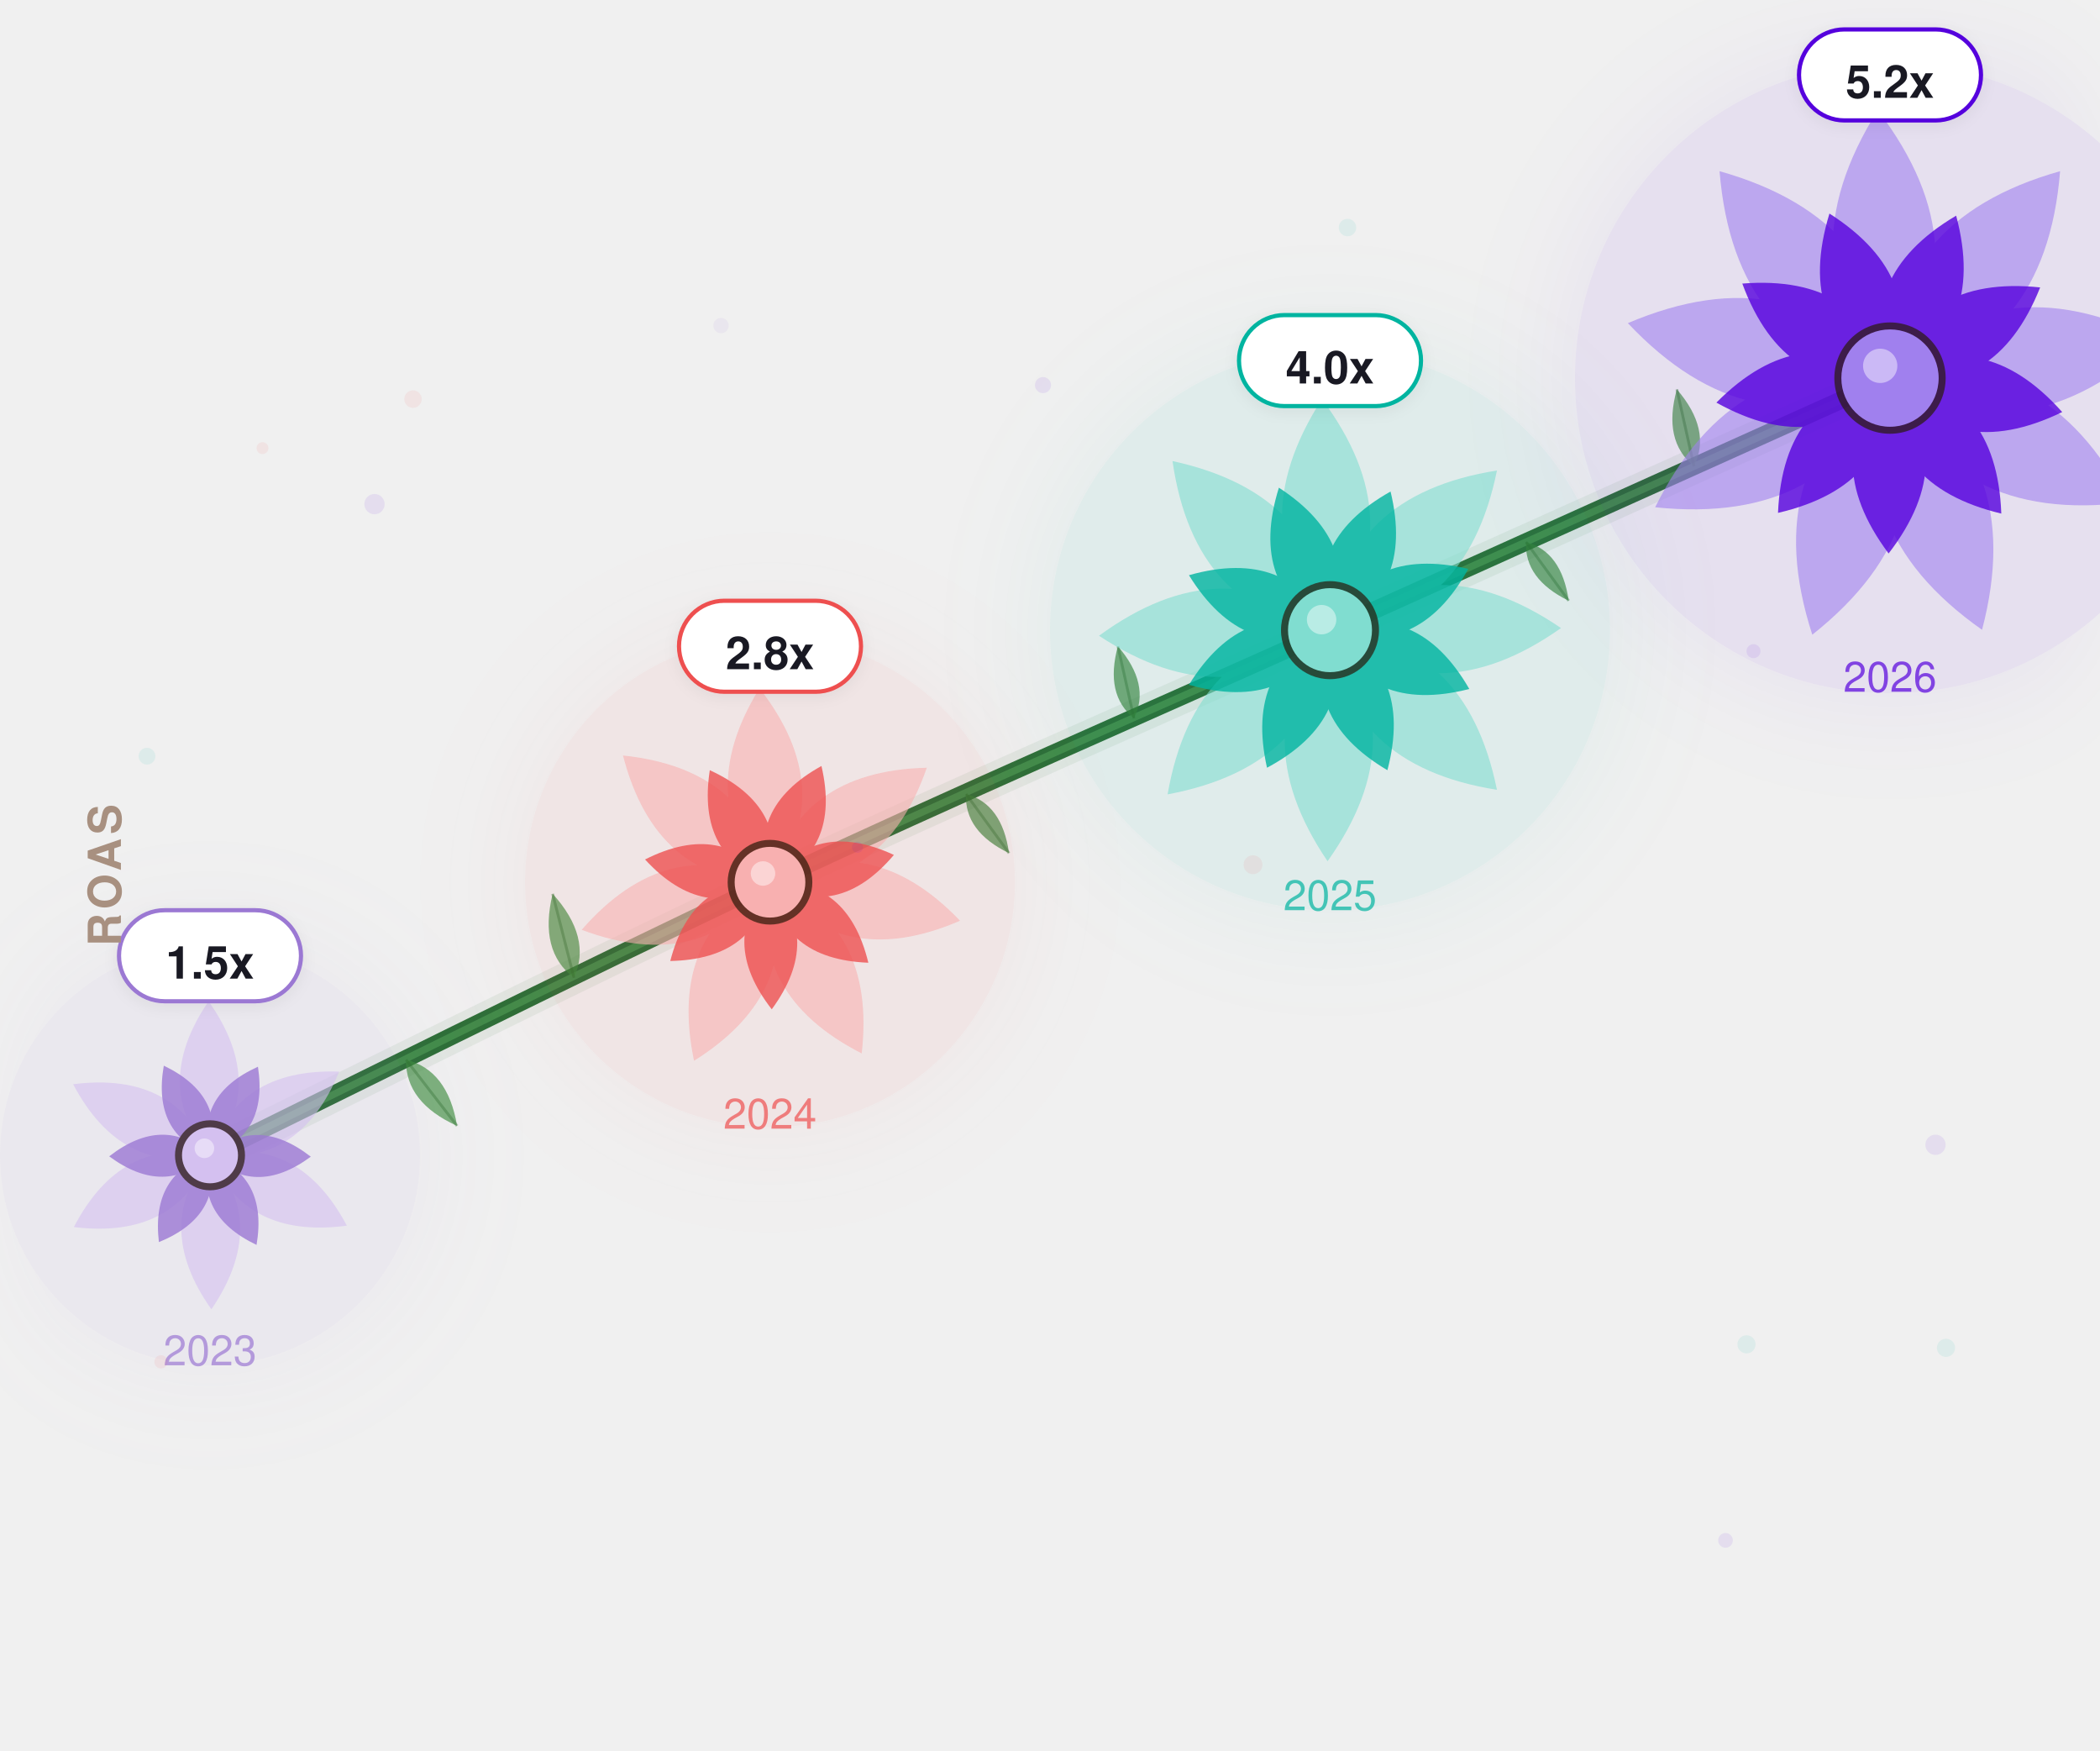
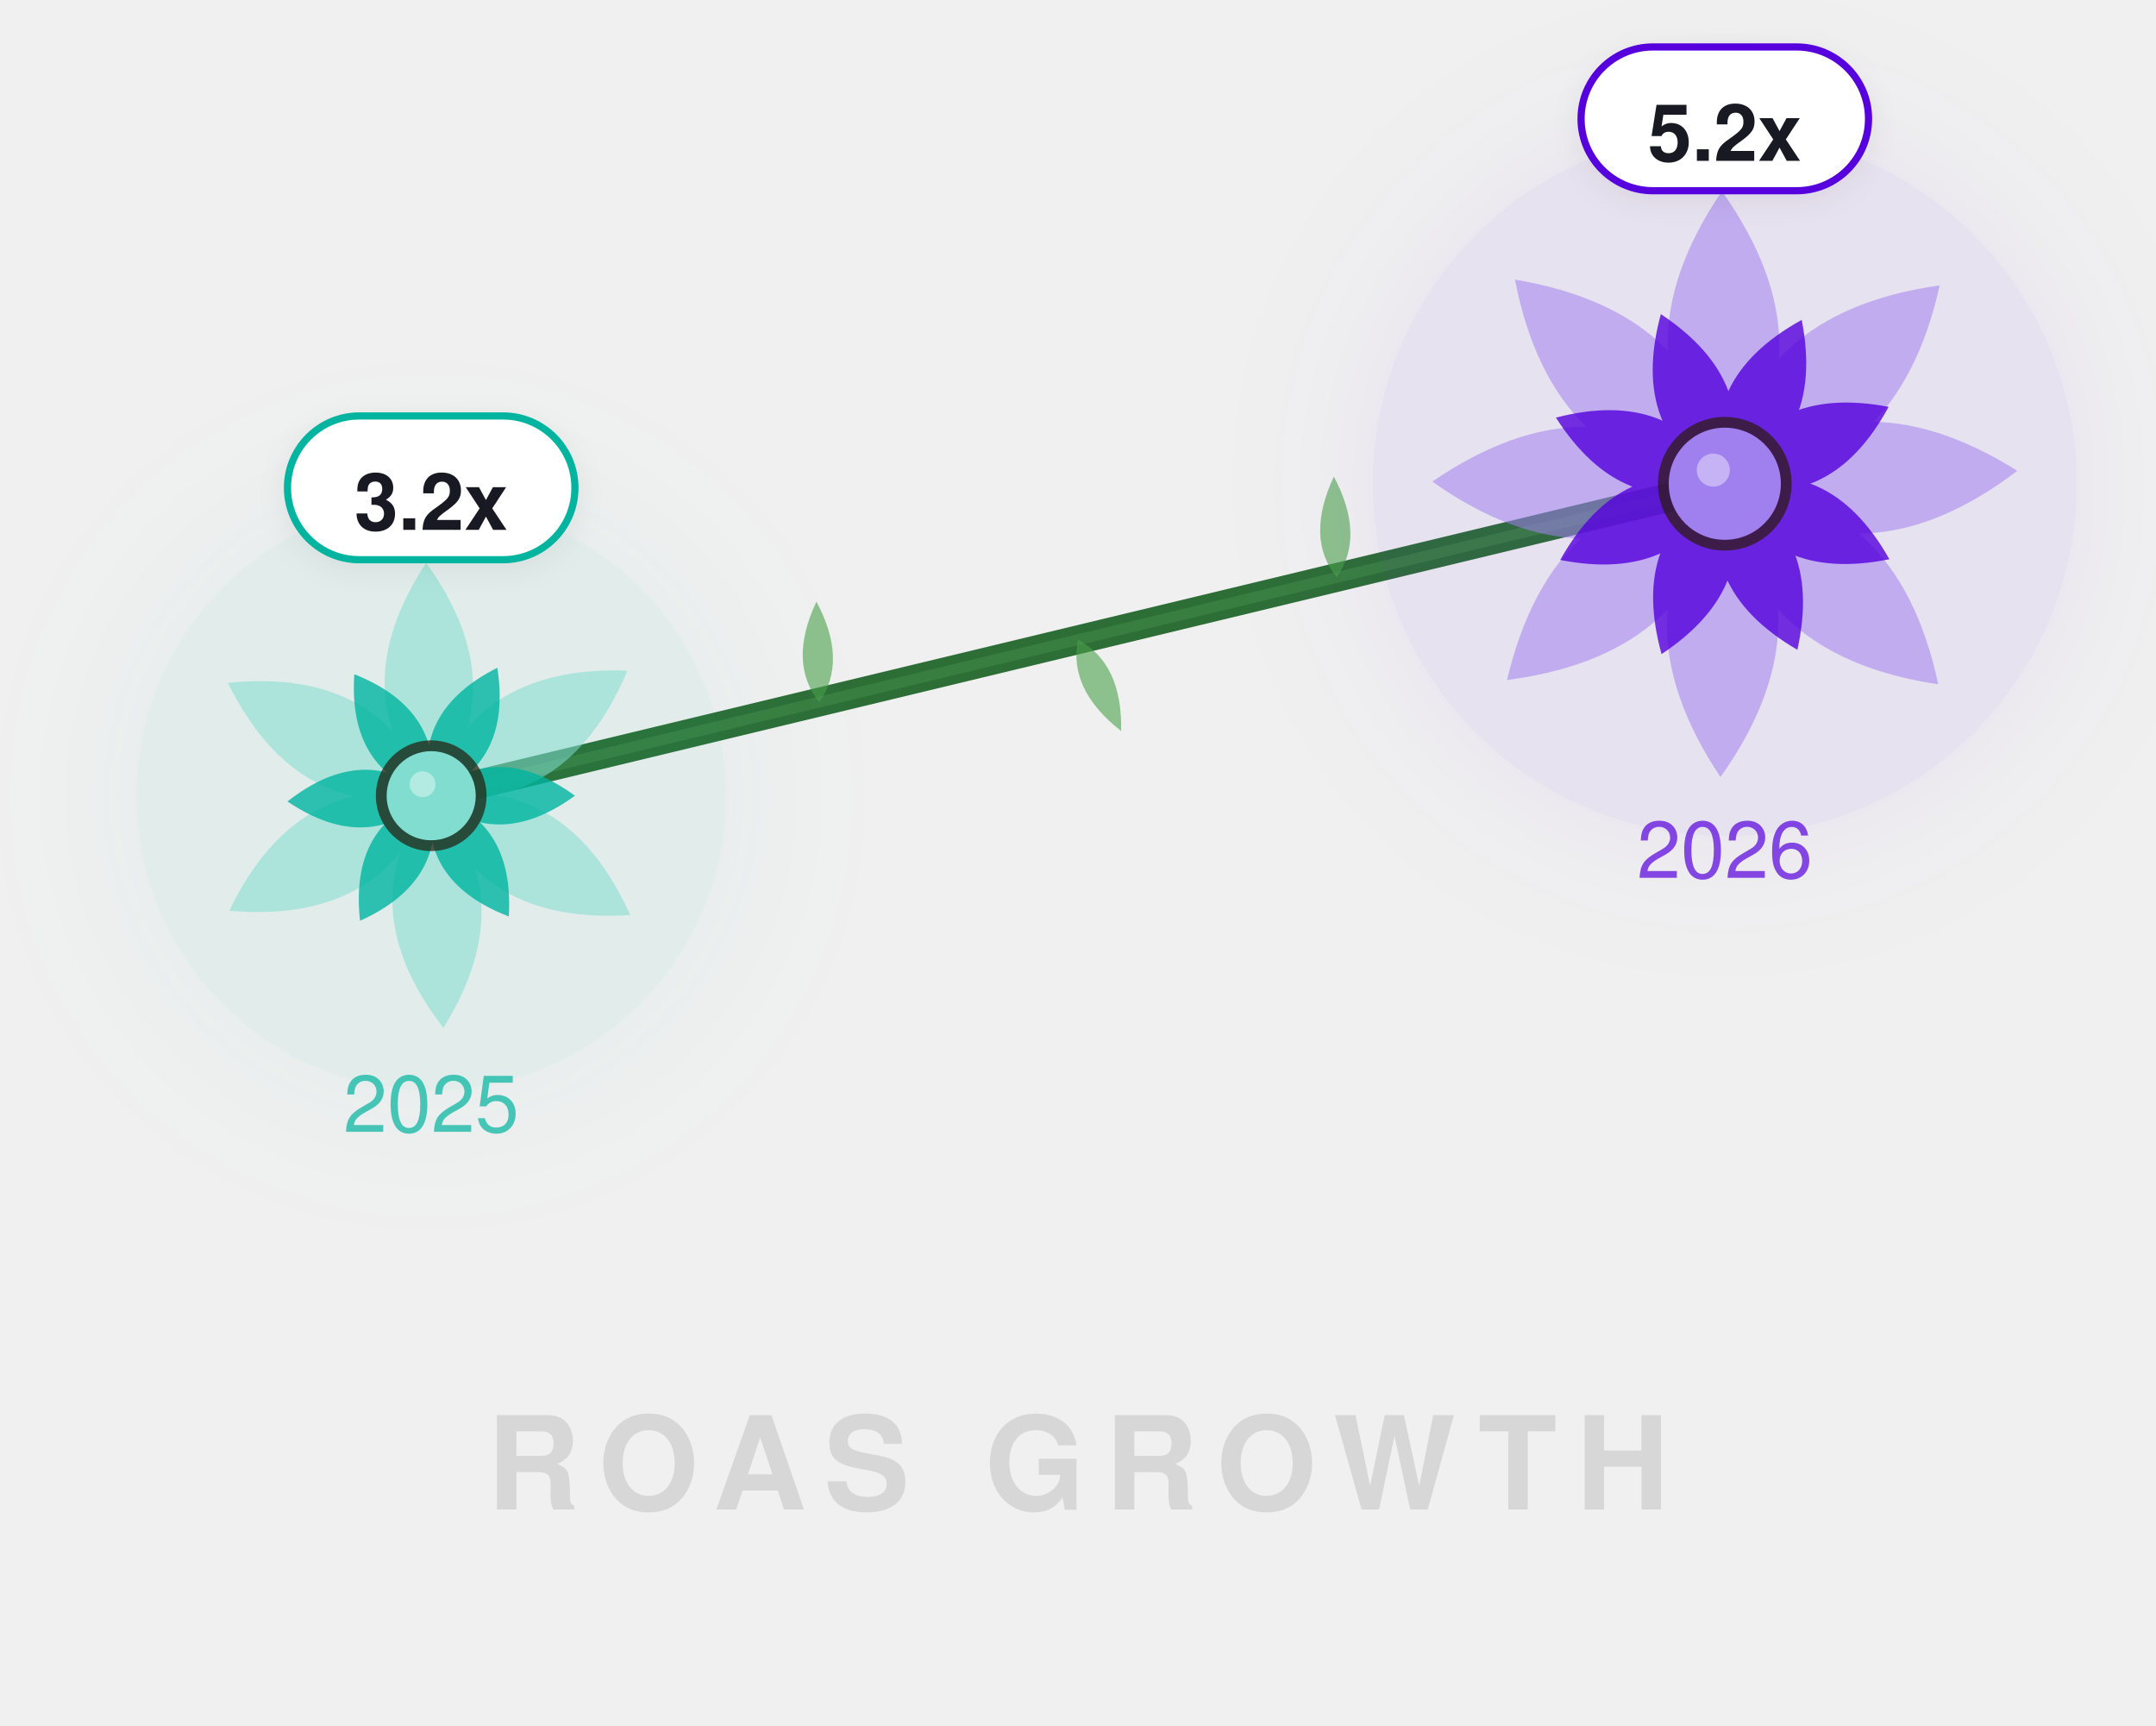
- <svg xmlns="http://www.w3.org/2000/svg" viewBox="0 0 600 500" width="600" height="500">
+ <svg xmlns="http://www.w3.org/2000/svg" viewBox="0 0 300 240" width="300" height="240">
  <defs>
-     <filter id="softglow" x="-50%" y="-50%" width="200%" height="200%">
-       <feGaussianBlur stdDeviation="18" result="blur" />
+     <filter id="sg" x="-50%" y="-50%" width="200%" height="200%">
+       <feGaussianBlur stdDeviation="12" result="b" />
      <feMerge>
-         <feMergeNode in="blur" />
+         <feMergeNode in="b" />
        <feMergeNode in="SourceGraphic" />
      </feMerge>
    </filter>
-     <filter id="shadow" x="-30%" y="-30%" width="160%" height="160%">
+     <filter id="sh" x="-30%" y="-30%" width="160%" height="160%">
      <feDropShadow dx="0" dy="1" stdDeviation="2" flood-color="#000" flood-opacity="0.06" />
    </filter>
  </defs>
-   <rect width="600" height="500" fill="none" />
-   <path d="M 60.0 330.0 C 86.7 317.0, 166.7 277.0, 220.0 252.0 C 273.3 227.0, 326.7 204.0, 380.0 180.0 C 433.3 156.0, 513.3 120.0, 540.0 108.0" fill="none" stroke="#2D6E37" stroke-width="10" opacity="0.08" stroke-linecap="round" />
-   <path d="M 60.0 330.0 C 86.7 317.0, 166.7 277.0, 220.0 252.0 C 273.3 227.0, 326.7 204.0, 380.0 180.0 C 433.3 156.0, 513.3 120.0, 540.0 108.0" fill="none" stroke="#2D6E37" stroke-width="5" stroke-linecap="round" />
-   <path d="M 60.0 330.0 C 86.7 317.0, 166.7 277.0, 220.0 252.0 C 273.3 227.0, 326.7 204.0, 380.0 180.0 C 433.3 156.0, 513.3 120.0, 540.0 108.0" fill="none" stroke="#5AB060" stroke-width="2" opacity="0.45" stroke-linecap="round" />
-   <path d="M 116.0 302.7 Q 115.8 314.9 130.6 321.6 Q 127.9 305.6 116.0 302.7" fill="#3C8C3C" opacity="0.65" />
-   <line x1="116.0" y1="302.7" x2="130.6" y2="321.6" stroke="#2A6A2A" stroke-width="0.8" opacity="0.35" />
-   <path d="M 164.0 279.3 Q 169.2 267.8 157.9 255.3 Q 153.9 271.7 164.0 279.3" fill="#3C8C3C" opacity="0.65" />
-   <line x1="164.0" y1="279.3" x2="157.9" y2="255.3" stroke="#2A6A2A" stroke-width="0.8" opacity="0.35" />
-   <path d="M 276.0 226.8 Q 275.5 237.5 288.3 243.7 Q 286.3 229.6 276.0 226.8" fill="#358035" opacity="0.65" />
-   <line x1="276.0" y1="226.8" x2="288.3" y2="243.7" stroke="#2A6A2A" stroke-width="0.8" opacity="0.35" />
-   <path d="M 324.0 205.2 Q 328.8 195.5 319.4 184.6 Q 315.6 198.4 324.0 205.2" fill="#358035" opacity="0.65" />
-   <line x1="324.0" y1="205.2" x2="319.4" y2="184.6" stroke="#2A6A2A" stroke-width="0.8" opacity="0.35" />
-   <path d="M 436.0 154.8 Q 435.5 165.4 448.2 171.6 Q 446.2 157.6 436.0 154.8" fill="#358035" opacity="0.65" />
-   <line x1="436.0" y1="154.8" x2="448.2" y2="171.6" stroke="#2A6A2A" stroke-width="0.8" opacity="0.35" />
-   <path d="M 484.0 133.2 Q 489.1 122.8 479.1 111.2 Q 475.0 125.9 484.0 133.2" fill="#3C8C3C" opacity="0.65" />
-   <line x1="484.0" y1="133.2" x2="479.1" y2="111.2" stroke="#2A6A2A" stroke-width="0.8" opacity="0.35" />
-   <circle cx="60.0" cy="330.0" r="60" fill="#9B78D3" opacity="0.07" filter="url(#softglow)" />
-   <g opacity="0.6">
-     <path d="M 60.0 330.0 Q 76.6 310.1 59.6 286.0 Q 43.0 310.3 60.0 330.0" fill="#D4C0F0" />
-     <path d="M 60.0 330.0 Q 85.8 333.3 96.9 306.1 Q 67.5 305.1 60.0 330.0" fill="#D4C0F0" />
-     <path d="M 60.0 330.0 Q 69.9 354.0 99.1 350.1 Q 85.3 324.1 60.0 330.0" fill="#D4C0F0" />
-     <path d="M 60.0 330.0 Q 43.4 350.0 60.4 374.0 Q 77.0 349.6 60.0 330.0" fill="#D4C0F0" />
-     <path d="M 60.0 330.0 Q 34.7 324.4 21.1 350.5 Q 50.3 354.1 60.0 330.0" fill="#D4C0F0" />
-     <path d="M 60.0 330.0 Q 50.2 306.0 20.9 309.7 Q 34.7 335.8 60.0 330.0" fill="#D4C0F0" />
+   <rect width="300" height="240" fill="none" />
+   <line x1="60.0" y1="110.667" x2="240.0" y2="67.333" stroke="#2D6E37" stroke-width="4" stroke-linecap="round" />
+   <line x1="60.0" y1="110.667" x2="240.0" y2="67.333" stroke="#4A9650" stroke-width="1.5" opacity="0.4" stroke-linecap="round" />
+   <path d="M 114.0 97.7 Q 118.0 91.9 113.6 83.7 Q 109.6 92.2 114.0 97.7" fill="#4AA04A" opacity="0.6" />
+   <path d="M 150.0 89.0 Q 148.6 95.9 156.0 101.7 Q 156.2 92.3 150.0 89.0" fill="#4AA04A" opacity="0.6" />
+   <path d="M 186.0 80.3 Q 190.0 74.6 185.6 66.3 Q 181.6 74.9 186.0 80.3" fill="#4AA04A" opacity="0.6" />
+   <circle cx="60.0" cy="110.7" r="41" fill="#00B4A0" opacity="0.06" filter="url(#sg)" />
+   <g opacity="0.55">
+     <path d="M 60.0 110.7 Q 72.0 95.9 59.3 78.3 Q 47.4 96.4 60.0 110.7" fill="#80DDD0" />
+     <path d="M 60.0 110.7 Q 78.9 113.3 87.3 93.3 Q 65.7 92.5 60.0 110.7" fill="#80DDD0" />
+     <path d="M 60.0 110.7 Q 66.1 128.7 87.7 127.3 Q 78.8 107.6 60.0 110.7" fill="#80DDD0" />
+     <path d="M 60.0 110.7 Q 48.4 125.8 61.7 143.0 Q 73.1 124.6 60.0 110.7" fill="#80DDD0" />
+     <path d="M 60.0 110.7 Q 41.3 107.2 31.9 126.7 Q 53.5 128.6 60.0 110.7" fill="#80DDD0" />
+     <path d="M 60.0 110.7 Q 53.3 92.8 31.7 95.0 Q 41.3 114.4 60.0 110.7" fill="#80DDD0" />
  </g>
  <g opacity="0.8">
-     <path d="M 60.0 330.0 Q 76.7 324.3 73.7 304.7 Q 55.6 312.9 60.0 330.0" fill="#9B78D3" />
-     <path d="M 60.0 330.0 Q 72.8 342.2 88.8 330.4 Q 73.1 318.2 60.0 330.0" fill="#9B78D3" />
-     <path d="M 60.0 330.0 Q 55.3 347.0 73.3 355.6 Q 76.6 336.0 60.0 330.0" fill="#9B78D3" />
-     <path d="M 60.0 330.0 Q 43.1 335.1 45.4 354.8 Q 63.8 347.3 60.0 330.0" fill="#9B78D3" />
-     <path d="M 60.0 330.0 Q 46.9 318.1 31.2 330.3 Q 47.2 342.1 60.0 330.0" fill="#9B78D3" />
-     <path d="M 60.0 330.0 Q 64.7 313.0 46.8 304.4 Q 43.4 324.0 60.0 330.0" fill="#9B78D3" />
+     <path d="M 60.0 110.7 Q 71.3 106.4 69.2 92.9 Q 57.1 99.0 60.0 110.7" fill="#00B4A0" />
+     <path d="M 60.0 110.7 Q 69.0 118.7 80.0 110.7 Q 69.0 102.7 60.0 110.7" fill="#00B4A0" />
+     <path d="M 60.0 110.7 Q 58.1 122.6 70.8 127.5 Q 71.6 113.9 60.0 110.7" fill="#00B4A0" />
+     <path d="M 60.0 110.7 Q 48.6 114.5 50.1 128.1 Q 62.5 122.5 60.0 110.7" fill="#00B4A0" />
+     <path d="M 60.0 110.7 Q 50.7 103.1 40.0 111.5 Q 51.3 119.1 60.0 110.7" fill="#00B4A0" />
+     <path d="M 60.0 110.7 Q 61.9 98.8 49.3 93.8 Q 48.4 107.3 60.0 110.7" fill="#00B4A0" />
  </g>
-   <circle cx="60.0" cy="330.0" r="10.0" fill="#2A1A0A" opacity="0.7" />
-   <circle cx="60.0" cy="330.0" r="8.0" fill="#D4C0F0" />
-   <circle cx="58.4" cy="328.0" r="2.8" fill="white" opacity="0.45" />
-   <rect x="34.0" y="260.0" width="52" height="26" rx="13" fill="white" stroke="#9B78D3" stroke-width="1.2" filter="url(#shadow)" />
-   <text x="60" y="275.0" text-anchor="middle" dominant-baseline="middle" font-family="Helvetica, Arial, sans-serif" font-size="13" font-weight="700" fill="#191923">1.5x</text>
-   <text x="60" y="390.0" text-anchor="middle" font-family="Helvetica, Arial, sans-serif" font-size="12" font-weight="500" fill="#9B78D3" opacity="0.7">2023</text>
-   <circle cx="220.0" cy="252.0" r="70" fill="#EE5050" opacity="0.07" filter="url(#softglow)" />
-   <g opacity="0.6">
-     <path d="M 220.0 252.0 Q 239.8 225.9 217.0 196.6 Q 197.5 228.2 220.0 252.0" fill="#F8B0B0" />
-     <path d="M 220.0 252.0 Q 252.6 254.4 264.8 219.3 Q 227.7 220.2 220.0 252.0" fill="#F8B0B0" />
-     <path d="M 220.0 252.0 Q 240.3 277.7 274.3 263.0 Q 248.6 236.2 220.0 252.0" fill="#F8B0B0" />
-     <path d="M 220.0 252.0 Q 213.1 284.0 246.2 300.9 Q 250.4 264.0 220.0 252.0" fill="#F8B0B0" />
-     <path d="M 220.0 252.0 Q 190.7 266.6 198.3 303.0 Q 229.7 283.3 220.0 252.0" fill="#F8B0B0" />
-     <path d="M 220.0 252.0 Q 190.6 237.6 166.2 265.6 Q 201.0 278.6 220.0 252.0" fill="#F8B0B0" />
-     <path d="M 220.0 252.0 Q 214.9 219.7 178.0 215.8 Q 187.3 251.8 220.0 252.0" fill="#F8B0B0" />
+   <circle cx="60.0" cy="110.7" r="7.7" fill="#2A1A0A" opacity="0.7" />
+   <circle cx="60.0" cy="110.7" r="6.2" fill="#80DDD0" />
+   <circle cx="58.8" cy="109.1" r="1.8" fill="white" opacity="0.4" />
+   <rect x="40.0" y="57.867" width="40" height="20" rx="10" fill="white" stroke="#00B4A0" stroke-width="1" filter="url(#sh)" />
+   <text x="60" y="69.867" text-anchor="middle" dominant-baseline="middle" font-family="Helvetica,Arial,sans-serif" font-size="11" font-weight="700" fill="#191923">3.2x</text>
+   <text x="60" y="157.467" text-anchor="middle" font-family="Helvetica,Arial,sans-serif" font-size="11" font-weight="500" fill="#00B4A0" opacity="0.7">2025</text>
+   <circle cx="240.0" cy="67.3" r="49" fill="#5500DD" opacity="0.06" filter="url(#sg)" />
+   <g opacity="0.55">
+     <path d="M 240.0 67.3 Q 255.4 48.9 239.6 26.6 Q 224.3 49.1 240.0 67.3" fill="#A080EE" />
+     <path d="M 240.0 67.3 Q 264.0 66.3 269.9 39.7 Q 242.9 43.5 240.0 67.3" fill="#A080EE" />
+     <path d="M 240.0 67.3 Q 259.0 82.0 280.7 65.5 Q 257.6 51.0 240.0 67.3" fill="#A080EE" />
+     <path d="M 240.0 67.3 Q 242.8 91.2 269.7 95.2 Q 264.0 68.5 240.0 67.3" fill="#A080EE" />
+     <path d="M 240.0 67.3 Q 224.2 85.4 239.4 108.1 Q 255.2 85.9 240.0 67.3" fill="#A080EE" />
+     <path d="M 240.0 67.3 Q 216.0 68.0 209.7 94.6 Q 236.7 91.1 240.0 67.3" fill="#A080EE" />
+     <path d="M 240.0 67.3 Q 221.8 51.6 199.3 67.0 Q 221.5 82.7 240.0 67.3" fill="#A080EE" />
+     <path d="M 240.0 67.3 Q 237.7 43.4 210.8 38.9 Q 216.0 65.6 240.0 67.3" fill="#A080EE" />
  </g>
  <g opacity="0.8">
-     <path d="M 220.0 252.0 Q 240.4 243.2 234.7 218.8 Q 212.8 230.9 220.0 252.0" fill="#EE5050" />
-     <path d="M 220.0 252.0 Q 239.2 263.3 255.4 244.2 Q 232.7 233.7 220.0 252.0" fill="#EE5050" />
-     <path d="M 220.0 252.0 Q 223.0 274.0 248.1 275.0 Q 242.2 250.7 220.0 252.0" fill="#EE5050" />
-     <path d="M 220.0 252.0 Q 205.1 268.5 220.5 288.3 Q 235.3 268.1 220.0 252.0" fill="#EE5050" />
-     <path d="M 220.0 252.0 Q 197.8 250.3 191.5 274.5 Q 216.6 274.0 220.0 252.0" fill="#EE5050" />
-     <path d="M 220.0 252.0 Q 206.7 234.2 184.3 245.5 Q 201.2 263.9 220.0 252.0" fill="#EE5050" />
-     <path d="M 220.0 252.0 Q 225.6 230.5 202.8 220.0 Q 199.0 244.8 220.0 252.0" fill="#EE5050" />
+     <path d="M 240.0 67.3 Q 254.0 61.4 250.7 44.5 Q 235.7 52.8 240.0 67.3" fill="#5500DD" />
+     <path d="M 240.0 67.3 Q 254.6 71.7 262.8 56.6 Q 246.0 53.4 240.0 67.3" fill="#5500DD" />
+     <path d="M 240.0 67.3 Q 246.1 81.2 262.9 77.8 Q 254.5 62.9 240.0 67.3" fill="#5500DD" />
+     <path d="M 240.0 67.3 Q 235.3 81.8 250.1 90.4 Q 253.8 73.7 240.0 67.3" fill="#5500DD" />
+     <path d="M 240.0 67.3 Q 226.6 74.4 231.2 91.0 Q 245.5 81.5 240.0 67.3" fill="#5500DD" />
+     <path d="M 240.0 67.3 Q 225.5 62.9 217.1 77.9 Q 233.9 81.2 240.0 67.3" fill="#5500DD" />
+     <path d="M 240.0 67.3 Q 233.1 53.8 216.5 58.1 Q 225.8 72.6 240.0 67.3" fill="#5500DD" />
+     <path d="M 240.0 67.3 Q 245.4 53.2 231.1 43.7 Q 226.6 60.3 240.0 67.3" fill="#5500DD" />
  </g>
-   <circle cx="220.0" cy="252.0" r="12.1" fill="#2A1A0A" opacity="0.7" />
-   <circle cx="220.0" cy="252.0" r="10.1" fill="#F8B0B0" />
-   <circle cx="218.0" cy="249.5" r="3.5" fill="white" opacity="0.45" />
-   <rect x="194.0" y="171.6" width="52" height="26" rx="13" fill="white" stroke="#EE5050" stroke-width="1.2" filter="url(#shadow)" />
-   <text x="220" y="186.6" text-anchor="middle" dominant-baseline="middle" font-family="Helvetica, Arial, sans-serif" font-size="13" font-weight="700" fill="#191923">2.8x</text>
-   <text x="220" y="322.4" text-anchor="middle" font-family="Helvetica, Arial, sans-serif" font-size="12" font-weight="500" fill="#EE5050" opacity="0.7">2024</text>
-   <circle cx="380.0" cy="180.0" r="80" fill="#00B4A0" opacity="0.07" filter="url(#softglow)" />
-   <g opacity="0.6">
-     <path d="M 380.0 180.0 Q 404.1 149.4 377.7 114.0 Q 353.8 151.2 380.0 180.0" fill="#80DDD0" />
-     <path d="M 380.0 180.0 Q 418.9 177.7 427.7 134.4 Q 384.0 141.3 380.0 180.0" fill="#80DDD0" />
-     <path d="M 380.0 180.0 Q 409.9 204.9 446.0 179.4 Q 409.5 154.5 380.0 180.0" fill="#80DDD0" />
-     <path d="M 380.0 180.0 Q 384.0 218.7 427.7 225.6 Q 418.9 182.3 380.0 180.0" fill="#80DDD0" />
-     <path d="M 380.0 180.0 Q 354.5 209.4 379.3 246.0 Q 404.9 210.0 380.0 180.0" fill="#80DDD0" />
-     <path d="M 380.0 180.0 Q 341.2 183.4 333.6 226.9 Q 377.0 218.8 380.0 180.0" fill="#80DDD0" />
-     <path d="M 380.0 180.0 Q 349.7 155.5 314.0 181.6 Q 350.9 205.9 380.0 180.0" fill="#80DDD0" />
-     <path d="M 380.0 180.0 Q 378.2 141.1 335.0 131.7 Q 341.3 175.4 380.0 180.0" fill="#80DDD0" />
-   </g>
-   <g opacity="0.8">
-     <path d="M 380.0 180.0 Q 404.3 169.4 397.3 140.4 Q 371.3 155.0 380.0 180.0" fill="#00B4A0" />
-     <path d="M 380.0 180.0 Q 405.1 188.6 419.5 162.5 Q 390.5 155.7 380.0 180.0" fill="#00B4A0" />
-     <path d="M 380.0 180.0 Q 390.9 204.2 419.8 196.8 Q 404.9 171.0 380.0 180.0" fill="#00B4A0" />
-     <path d="M 380.0 180.0 Q 370.7 204.8 396.4 220.0 Q 404.0 191.1 380.0 180.0" fill="#00B4A0" />
-     <path d="M 380.0 180.0 Q 355.5 190.2 362.0 219.3 Q 388.3 205.2 380.0 180.0" fill="#00B4A0" />
-     <path d="M 380.0 180.0 Q 355.4 170.2 339.7 195.6 Q 368.4 203.8 380.0 180.0" fill="#00B4A0" />
-     <path d="M 380.0 180.0 Q 368.4 156.2 339.7 164.3 Q 355.4 189.7 380.0 180.0" fill="#00B4A0" />
-     <path d="M 380.0 180.0 Q 390.4 155.6 365.4 139.3 Q 356.5 167.8 380.0 180.0" fill="#00B4A0" />
-   </g>
-   <circle cx="380.0" cy="180.0" r="14.0" fill="#2A1A0A" opacity="0.7" />
-   <circle cx="380.0" cy="180.0" r="12.0" fill="#80DDD0" />
-   <circle cx="377.6" cy="177.0" r="4.2" fill="white" opacity="0.45" />
-   <rect x="354.0" y="90.0" width="52" height="26" rx="13" fill="white" stroke="#00B4A0" stroke-width="1.2" filter="url(#shadow)" />
-   <text x="380" y="105.0" text-anchor="middle" dominant-baseline="middle" font-family="Helvetica, Arial, sans-serif" font-size="13" font-weight="700" fill="#191923">4.0x</text>
-   <text x="380" y="260.0" text-anchor="middle" font-family="Helvetica, Arial, sans-serif" font-size="12" font-weight="500" fill="#00B4A0" opacity="0.7">2025</text>
-   <circle cx="540.0" cy="108.0" r="90" fill="#5500DD" opacity="0.07" filter="url(#softglow)" />
-   <g opacity="0.6">
-     <path d="M 540.0 108.0 Q 567.6 72.2 536.5 31.5 Q 509.2 74.9 540.0 108.0" fill="#A080EE" />
-     <path d="M 540.0 108.0 Q 584.5 100.0 588.6 48.9 Q 539.3 62.8 540.0 108.0" fill="#A080EE" />
-     <path d="M 540.0 108.0 Q 578.3 132.0 615.8 97.0 Q 569.9 74.1 540.0 108.0" fill="#A080EE" />
-     <path d="M 540.0 108.0 Q 557.0 149.9 607.8 143.5 Q 584.1 98.1 540.0 108.0" fill="#A080EE" />
-     <path d="M 540.0 108.0 Q 524.4 150.4 566.3 179.9 Q 579.3 130.3 540.0 108.0" fill="#A080EE" />
-     <path d="M 540.0 108.0 Q 502.0 132.5 517.8 181.3 Q 558.0 149.4 540.0 108.0" fill="#A080EE" />
-     <path d="M 540.0 108.0 Q 495.7 99.0 472.9 144.9 Q 523.9 150.2 540.0 108.0" fill="#A080EE" />
-     <path d="M 540.0 108.0 Q 512.3 72.3 465.1 92.3 Q 500.3 129.6 540.0 108.0" fill="#A080EE" />
-     <path d="M 540.0 108.0 Q 540.6 62.8 491.3 48.9 Q 495.5 100.0 540.0 108.0" fill="#A080EE" />
-   </g>
-   <g opacity="0.8">
-     <path d="M 540.0 108.0 Q 567.8 95.0 558.9 61.6 Q 529.2 79.2 540.0 108.0" fill="#5500DD" />
-     <path d="M 540.0 108.0 Q 570.1 114.2 582.9 82.1 Q 548.5 78.5 540.0 108.0" fill="#5500DD" />
-     <path d="M 540.0 108.0 Q 558.1 132.8 589.2 117.7 Q 566.2 91.9 540.0 108.0" fill="#5500DD" />
-     <path d="M 540.0 108.0 Q 538.2 138.7 571.8 146.7 Q 570.5 112.1 540.0 108.0" fill="#5500DD" />
-     <path d="M 540.0 108.0 Q 518.9 130.4 539.6 158.1 Q 560.7 130.7 540.0 108.0" fill="#5500DD" />
-     <path d="M 540.0 108.0 Q 509.5 112.0 508.0 146.5 Q 541.6 138.7 540.0 108.0" fill="#5500DD" />
-     <path d="M 540.0 108.0 Q 514.7 90.5 490.4 115.0 Q 520.6 131.8 540.0 108.0" fill="#5500DD" />
-     <path d="M 540.0 108.0 Q 532.2 78.3 497.8 81.0 Q 509.8 113.5 540.0 108.0" fill="#5500DD" />
-     <path d="M 540.0 108.0 Q 551.8 79.6 522.7 61.0 Q 512.6 94.0 540.0 108.0" fill="#5500DD" />
-   </g>
-   <circle cx="540.0" cy="108.0" r="15.9" fill="#2A1A0A" opacity="0.7" />
-   <circle cx="540.0" cy="108.0" r="13.9" fill="#A080EE" />
-   <circle cx="537.2" cy="104.5" r="4.9" fill="white" opacity="0.45" />
-   <rect x="514.0" y="8.4" width="52" height="26" rx="13" fill="white" stroke="#5500DD" stroke-width="1.2" filter="url(#shadow)" />
-   <text x="540" y="23.4" text-anchor="middle" dominant-baseline="middle" font-family="Helvetica, Arial, sans-serif" font-size="13" font-weight="700" fill="#191923">5.2x</text>
-   <text x="540" y="197.6" text-anchor="middle" font-family="Helvetica, Arial, sans-serif" font-size="12" font-weight="500" fill="#5500DD" opacity="0.7">2026</text>
-   <circle cx="385" cy="65" r="2.5" fill="#00B4A0" opacity="0.08" />
-   <circle cx="556" cy="385" r="2.6" fill="#00B4A0" opacity="0.08" />
-   <circle cx="501" cy="186" r="2.0" fill="#5500DD" opacity="0.08" />
-   <circle cx="358" cy="247" r="2.7" fill="#EE5050" opacity="0.08" />
-   <circle cx="107" cy="144" r="2.9" fill="#5500DD" opacity="0.08" />
-   <circle cx="298" cy="110" r="2.3" fill="#5500DD" opacity="0.08" />
-   <circle cx="499" cy="384" r="2.6" fill="#00B4A0" opacity="0.08" />
-   <circle cx="553" cy="327" r="2.9" fill="#5500DD" opacity="0.08" />
-   <circle cx="118" cy="114" r="2.5" fill="#EE5050" opacity="0.08" />
-   <circle cx="46" cy="389" r="1.9" fill="#EE5050" opacity="0.08" />
-   <circle cx="42" cy="216" r="2.4" fill="#00B4A0" opacity="0.08" />
-   <circle cx="206" cy="93" r="2.2" fill="#9B78D3" opacity="0.08" />
-   <circle cx="493" cy="440" r="2.1" fill="#5500DD" opacity="0.08" />
-   <circle cx="245" cy="242" r="1.6" fill="#5500DD" opacity="0.08" />
-   <circle cx="75" cy="128" r="1.7" fill="#EE5050" opacity="0.08" />
-   <text x="30" y="250" text-anchor="middle" dominant-baseline="middle" font-family="Helvetica, Arial, sans-serif" font-size="13" font-weight="600" fill="#A89080" letter-spacing="0.1em" transform="rotate(-90 30 250)">ROAS</text>
+   <circle cx="240.0" cy="67.3" r="9.3" fill="#2A1A0A" opacity="0.7" />
+   <circle cx="240.0" cy="67.3" r="7.8" fill="#A080EE" />
+   <circle cx="238.4" cy="65.4" r="2.3" fill="white" opacity="0.4" />
+   <rect x="220.0" y="6.533" width="40" height="20" rx="10" fill="white" stroke="#5500DD" stroke-width="1" filter="url(#sh)" />
+   <text x="240" y="18.533" text-anchor="middle" dominant-baseline="middle" font-family="Helvetica,Arial,sans-serif" font-size="11" font-weight="700" fill="#191923">5.2x</text>
+   <text x="240" y="122.133" text-anchor="middle" font-family="Helvetica,Arial,sans-serif" font-size="11" font-weight="500" fill="#5500DD" opacity="0.7">2026</text>
+   <text x="150" y="210" text-anchor="middle" font-family="Helvetica,Arial,sans-serif" font-size="18" font-weight="800" fill="#191923" opacity="0.12" letter-spacing="0.15em">ROAS GROWTH</text>
</svg>
